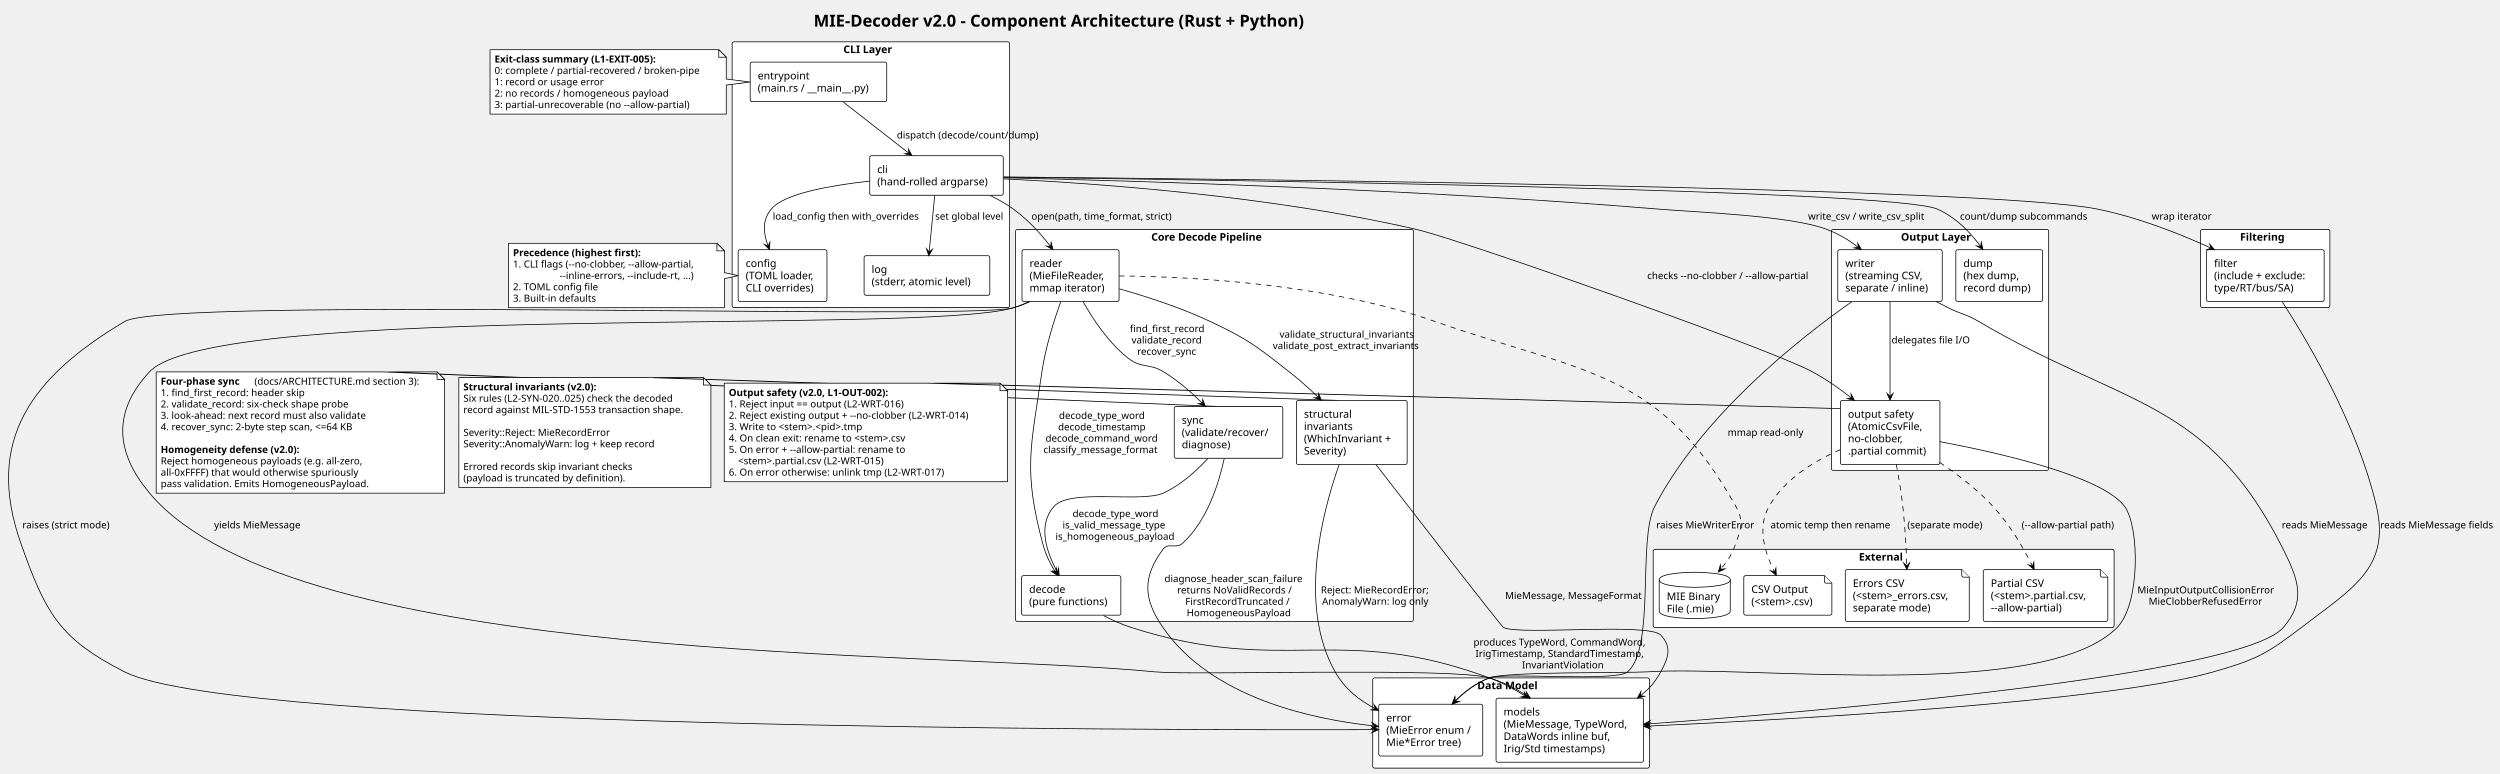
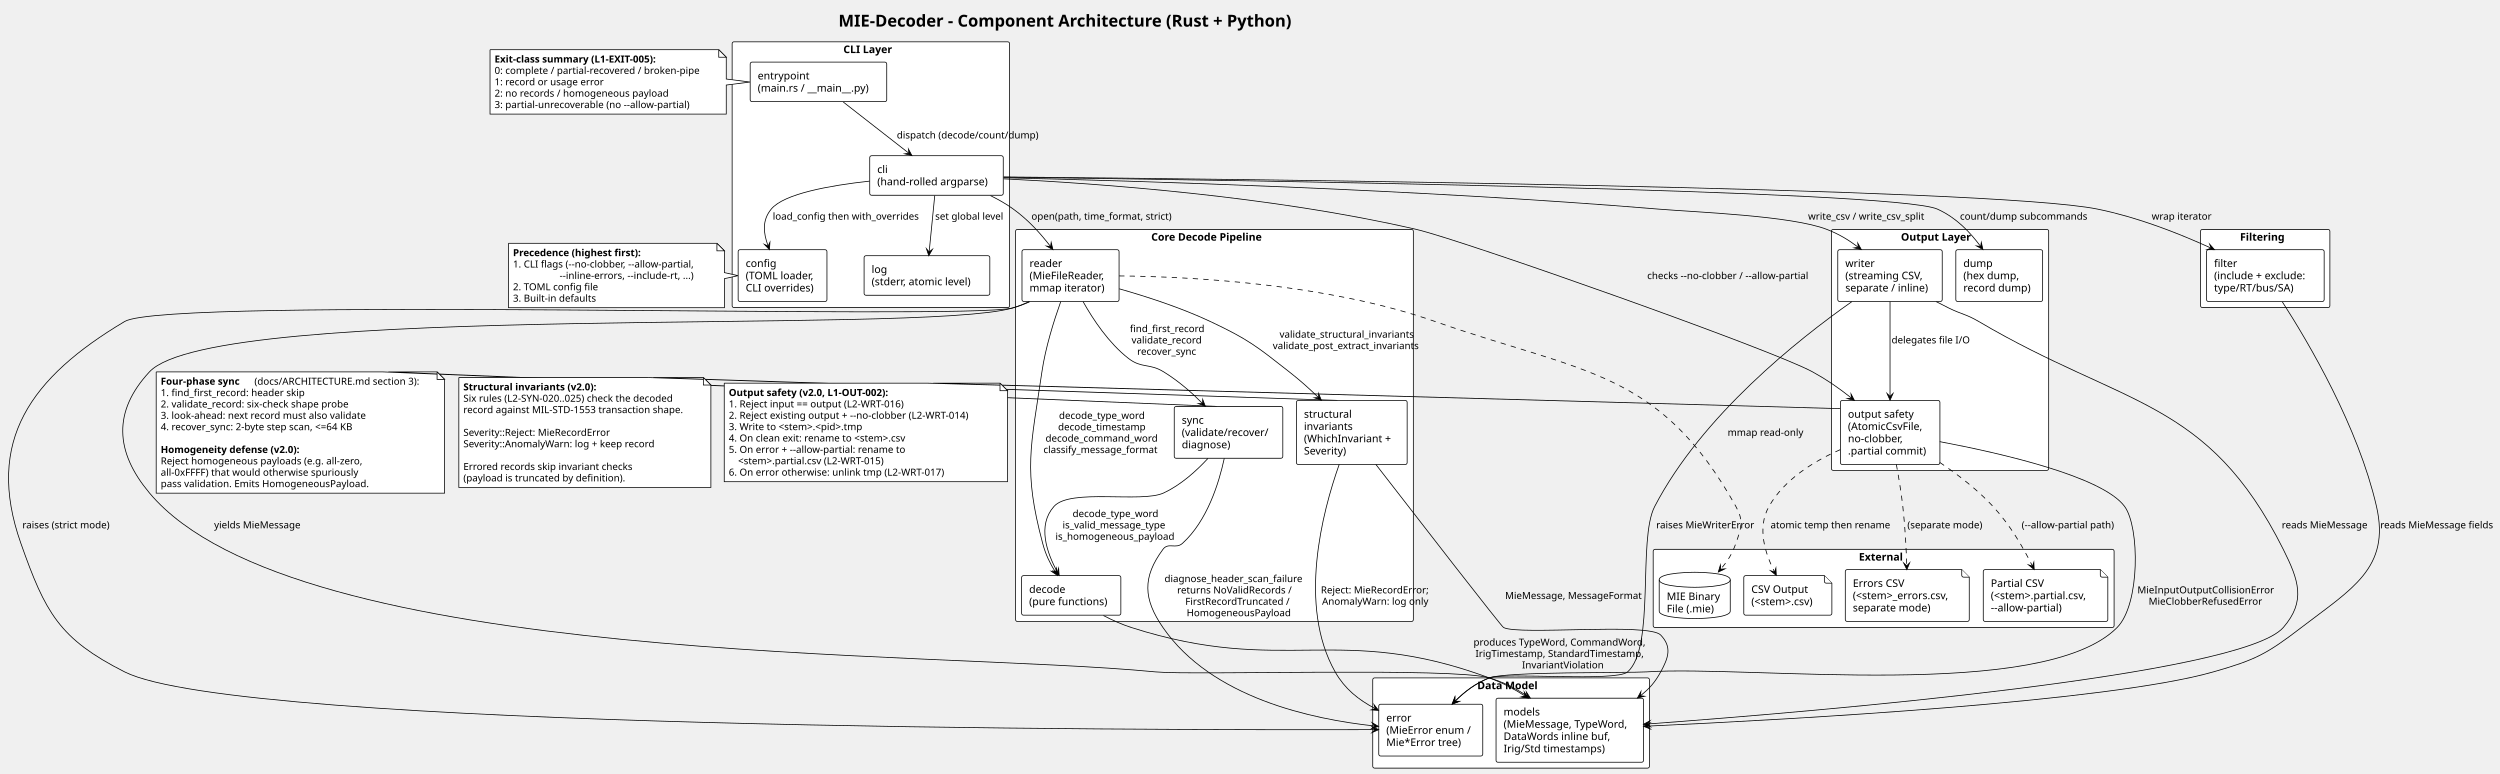
<svg xmlns="http://www.w3.org/2000/svg" contentStyleType="text/css" data-diagram-type="DESCRIPTION" height="1029px" preserveAspectRatio="none" style="width:3325px;height:1029px;background:#FFFFFF;" version="1.1" viewBox="0 0 3325 1029" width="3325px" zoomAndPan="magnify">
  <defs />
  <g>
    <g class="title" data-source-line="6">
-       <text fill="#000000" font-family="Verdana" font-size="22" font-weight="700" lengthAdjust="spacing" textLength="751.685" x="1082.158" y="35.421">MIE-Decoder v2.0 - Component Architecture (Rust + Python)</text>
+       <text fill="#000000" font-family="Verdana" font-size="22" font-weight="700" lengthAdjust="spacing" textLength="685.747" x="1115.126" y="35.421">MIE-Decoder - Component Architecture (Rust + Python)</text>
    </g>
    <g class="cluster" data-qualified-name="CLI Layer" data-source-line="17" id="ent0001">
      <rect fill="#FFFFFF" height="353.5" rx="2.5" ry="2.5" style="stroke:#000000;stroke-width:1;" width="369" x="973.741" y="55.609" />
      <text fill="#000000" font-family="Verdana" font-size="14" font-weight="700" lengthAdjust="spacing" textLength="73.172" x="1121.655" y="70.605">CLI Layer</text>
    </g>
    <g class="cluster" data-qualified-name="Core Decode Pipeline" data-source-line="24" id="ent0006">
      <rect fill="#FFFFFF" height="521.5" rx="2.5" ry="2.5" style="stroke:#000000;stroke-width:1;" width="529" x="1350.741" y="305.109" />
      <text fill="#000000" font-family="Verdana" font-size="14" font-weight="700" lengthAdjust="spacing" textLength="168.226" x="1531.128" y="320.104">Core Decode Pipeline</text>
    </g>
    <g class="cluster" data-qualified-name="Filtering" data-source-line="31" id="ent0011">
      <rect fill="#FFFFFF" height="104" rx="2.5" ry="2.5" style="stroke:#000000;stroke-width:1;" width="172" x="2926.741" y="305.109" />
      <text fill="#000000" font-family="Verdana" font-size="14" font-weight="700" lengthAdjust="spacing" textLength="67.04" x="2979.221" y="320.104">Filtering</text>
    </g>
    <g class="cluster" data-qualified-name="Data Model" data-source-line="35" id="ent0013">
      <rect fill="#FFFFFF" height="120" rx="2.5" ry="2.5" style="stroke:#000000;stroke-width:1;" width="368" x="1825.741" y="901.609" />
      <text fill="#000000" font-family="Verdana" font-size="14" font-weight="700" lengthAdjust="spacing" textLength="89.947" x="1964.767" y="916.605">Data Model</text>
    </g>
    <g class="cluster" data-qualified-name="Output Layer" data-source-line="40" id="ent0016">
      <rect fill="#FFFFFF" height="320.5" rx="2.5" ry="2.5" style="stroke:#000000;stroke-width:1;" width="289" x="2435.741" y="305.109" />
      <text fill="#000000" font-family="Verdana" font-size="14" font-weight="700" lengthAdjust="spacing" textLength="104.009" x="2528.237" y="320.104">Output Layer</text>
    </g>
    <g class="cluster" data-qualified-name="External" data-source-line="46" id="ent0020">
      <rect fill="#FFFFFF" height="104" rx="2.5" ry="2.5" style="stroke:#000000;stroke-width:1;" width="613" x="2198.741" y="730.609" />
      <text fill="#000000" font-family="Verdana" font-size="14" font-weight="700" lengthAdjust="spacing" textLength="65.898" x="2472.292" y="745.605">External</text>
    </g>
    <g class="entity" data-qualified-name="GMN52" data-source-line="104" id="ent0053">
      <path d="M207.741,494.609 L207.741,655.938 A0,0 0 0 0 207.741,655.938 L591.313,655.938 A0,0 0 0 0 591.313,655.938 L591.313,504.609 L581.313,494.609 L516.564,494.609 L1618.126,540.526 L508.564,494.609 L207.741,494.609 A0,0 0 0 0 207.741,494.609" fill="#FFFFFF" style="stroke:#000000;stroke-width:1;" />
      <path d="M581.313,494.609 L581.313,504.609 L591.313,504.609 L581.313,494.609" fill="#FFFFFF" style="stroke:#000000;stroke-width:1;" />
      <text fill="#000000" font-family="Verdana" font-size="13" font-weight="700" lengthAdjust="spacing" textLength="120.46" x="213.741" y="511.676">Four-phase sync</text>
      <text fill="#000000" font-family="Verdana" font-size="13" lengthAdjust="spacing" textLength="237.98" x="338.333" y="511.676">(docs/ARCHITECTURE.md section 3):</text>
      <text fill="#000000" font-family="Verdana" font-size="13" lengthAdjust="spacing" textLength="206.267" x="213.741" y="526.809">1. find_first_record: header skip</text>
      <text fill="#000000" font-family="Verdana" font-size="13" lengthAdjust="spacing" textLength="271.908" x="213.741" y="541.942">2. validate_record: six-check shape probe</text>
      <text fill="#000000" font-family="Verdana" font-size="13" lengthAdjust="spacing" textLength="296.08" x="213.741" y="557.075">3. look-ahead: next record must also validate</text>
      <text fill="#000000" font-family="Verdana" font-size="13" lengthAdjust="spacing" textLength="287.562" x="213.741" y="572.207">4. recover_sync: 2-byte step scan, &lt;=64 KB</text>
      <text fill="#000000" font-family="Verdana" font-size="13" lengthAdjust="spacing" textLength="4.132" x="213.741" y="587.34"> </text>
      <text fill="#000000" font-family="Verdana" font-size="13" font-weight="700" lengthAdjust="spacing" textLength="213.668" x="213.741" y="602.473">Homogeneity defense (v2.0):</text>
      <text fill="#000000" font-family="Verdana" font-size="13" lengthAdjust="spacing" textLength="289.866" x="213.741" y="617.606">Reject homogeneous payloads (e.g. all-zero,</text>
      <text fill="#000000" font-family="Verdana" font-size="13" lengthAdjust="spacing" textLength="282.585" x="213.741" y="632.739">all-0xFFFF) that would otherwise spuriously</text>
      <text fill="#000000" font-family="Verdana" font-size="13" lengthAdjust="spacing" textLength="295.871" x="213.741" y="647.872">pass validation. Emits HomogeneousPayload.</text>
    </g>
    <g class="entity" data-qualified-name="GMN55" data-source-line="117" id="ent0056">
      <path d="M610.241,502.109 L610.241,648.305 A0,0 0 0 0 610.241,648.305 L945.476,648.305 A0,0 0 0 0 945.476,648.305 L945.476,512.109 L935.476,502.109 L869.004,502.109 L1778.753,532.53 L861.004,502.109 L610.241,502.109 A0,0 0 0 0 610.241,502.109" fill="#FFFFFF" style="stroke:#000000;stroke-width:1;" />
      <path d="M935.476,502.109 L935.476,512.109 L945.476,512.109 L935.476,502.109" fill="#FFFFFF" style="stroke:#000000;stroke-width:1;" />
      <text fill="#000000" font-family="Verdana" font-size="13" font-weight="700" lengthAdjust="spacing" textLength="205.499" x="616.241" y="519.176">Structural invariants (v2.0):</text>
      <text fill="#000000" font-family="Verdana" font-size="13" lengthAdjust="spacing" textLength="306.281" x="616.241" y="534.309">Six rules (L2-SYN-020..025) check the decoded</text>
      <text fill="#000000" font-family="Verdana" font-size="13" lengthAdjust="spacing" textLength="314.234" x="616.241" y="549.442">record against MIL-STD-1553 transaction shape.</text>
      <text fill="#000000" font-family="Verdana" font-size="13" lengthAdjust="spacing" textLength="4.132" x="616.241" y="564.575"> </text>
      <text fill="#000000" font-family="Verdana" font-size="13" lengthAdjust="spacing" textLength="212.602" x="616.241" y="579.707">Severity::Reject: MieRecordError</text>
      <text fill="#000000" font-family="Verdana" font-size="13" lengthAdjust="spacing" textLength="279.31" x="616.241" y="594.84">Severity::AnomalyWarn: log + keep record</text>
      <text fill="#000000" font-family="Verdana" font-size="13" lengthAdjust="spacing" textLength="4.132" x="616.241" y="609.973"> </text>
      <text fill="#000000" font-family="Verdana" font-size="13" lengthAdjust="spacing" textLength="242.563" x="616.241" y="625.106">Errored records skip invariant checks</text>
      <text fill="#000000" font-family="Verdana" font-size="13" lengthAdjust="spacing" textLength="233.403" x="616.241" y="640.239">(payload is truncated by definition).</text>
    </g>
    <g class="entity" data-qualified-name="GMN58" data-source-line="129" id="ent0059">
      <path d="M963.241,509.609 L963.241,640.672 A0,0 0 0 0 963.241,640.672 L1340.008,640.672 A0,0 0 0 0 1340.008,640.672 L1340.008,519.609 L1330.008,509.609 L1241.271,509.609 L2447.488,543.507 L1233.271,509.609 L963.241,509.609 A0,0 0 0 0 963.241,509.609" fill="#FFFFFF" style="stroke:#000000;stroke-width:1;" />
      <path d="M1330.008,509.609 L1330.008,519.609 L1340.008,519.609 L1330.008,509.609" fill="#FFFFFF" style="stroke:#000000;stroke-width:1;" />
      <text fill="#000000" font-family="Verdana" font-size="13" font-weight="700" lengthAdjust="spacing" textLength="249.799" x="969.241" y="526.676">Output safety (v2.0, L1-OUT-002):</text>
      <text fill="#000000" font-family="Verdana" font-size="13" lengthAdjust="spacing" textLength="286.527" x="969.241" y="541.809">1. Reject input == output       (L2-WRT-016)</text>
      <text fill="#000000" font-family="Verdana" font-size="13" lengthAdjust="spacing" textLength="355.767" x="969.241" y="556.942">2. Reject existing output + --no-clobber  (L2-WRT-014)</text>
      <text fill="#000000" font-family="Verdana" font-size="13" lengthAdjust="spacing" textLength="203.252" x="969.241" y="572.075">3. Write to &lt;stem&gt;.&lt;pid&gt;.tmp</text>
      <text fill="#000000" font-family="Verdana" font-size="13" lengthAdjust="spacing" textLength="262.736" x="969.241" y="587.207">4. On clean exit: rename to &lt;stem&gt;.csv</text>
      <text fill="#000000" font-family="Verdana" font-size="13" lengthAdjust="spacing" textLength="255.887" x="969.241" y="602.34">5. On error + --allow-partial: rename to</text>
      <text fill="#000000" font-family="Verdana" font-size="13" lengthAdjust="spacing" textLength="277.71" x="981.638" y="617.473">&lt;stem&gt;.partial.csv               (L2-WRT-015)</text>
      <text fill="#000000" font-family="Verdana" font-size="13" lengthAdjust="spacing" textLength="314.977" x="969.241" y="632.606">6. On error otherwise: unlink tmp  (L2-WRT-017)</text>
    </g>
    <g class="entity" data-qualified-name="GMN61" data-source-line="140" id="ent0062">
      <path d="M676.241,323.609 L676.241,409.273 A0,0 0 0 0 676.241,409.273 L963.5,409.273 A0,0 0 0 0 963.5,409.273 L963.5,370.609 L981.586,366.609 L963.5,362.609 L963.5,333.609 L953.5,323.609 L676.241,323.609 A0,0 0 0 0 676.241,323.609" fill="#FFFFFF" style="stroke:#000000;stroke-width:1;" />
      <path d="M953.5,323.609 L953.5,333.609 L963.5,333.609 L953.5,323.609" fill="#FFFFFF" style="stroke:#000000;stroke-width:1;" />
      <text fill="#000000" font-family="Verdana" font-size="13" font-weight="700" lengthAdjust="spacing" textLength="196.828" x="682.241" y="340.676">Precedence (highest first):</text>
      <text fill="#000000" font-family="Verdana" font-size="13" lengthAdjust="spacing" textLength="266.259" x="682.241" y="355.809">1. CLI flags  (--no-clobber, --allow-partial,</text>
      <text fill="#000000" font-family="Verdana" font-size="13" lengthAdjust="spacing" textLength="193.756" x="744.226" y="370.942">--inline-errors, --include-rt, ...)</text>
      <text fill="#000000" font-family="Verdana" font-size="13" lengthAdjust="spacing" textLength="121.012" x="682.241" y="386.075">2. TOML config file</text>
      <text fill="#000000" font-family="Verdana" font-size="13" lengthAdjust="spacing" textLength="119.203" x="682.241" y="401.207">3. Built-in defaults</text>
    </g>
    <g class="entity" data-qualified-name="GMN64" data-source-line="148" id="ent0065">
      <path d="M651.741,66.109 L651.741,151.773 A0,0 0 0 0 651.741,151.773 L965.927,151.773 A0,0 0 0 0 965.927,151.773 L965.927,113.109 L997.62,109.109 L965.927,105.109 L965.927,76.109 L955.927,66.109 L651.741,66.109 A0,0 0 0 0 651.741,66.109" fill="#FFFFFF" style="stroke:#000000;stroke-width:1;" />
      <path d="M955.927,66.109 L955.927,76.109 L965.927,76.109 L955.927,66.109" fill="#FFFFFF" style="stroke:#000000;stroke-width:1;" />
      <text fill="#000000" font-family="Verdana" font-size="13" font-weight="700" lengthAdjust="spacing" textLength="251.481" x="657.741" y="83.176">Exit-class summary (L1-EXIT-005):</text>
      <text fill="#000000" font-family="Verdana" font-size="13" lengthAdjust="spacing" textLength="293.185" x="657.741" y="98.309">0: complete / partial-recovered / broken-pipe</text>
      <text fill="#000000" font-family="Verdana" font-size="13" lengthAdjust="spacing" textLength="155.733" x="657.741" y="113.442">1: record or usage error</text>
      <text fill="#000000" font-family="Verdana" font-size="13" lengthAdjust="spacing" textLength="246.657" x="657.741" y="128.575">2: no records / homogeneous payload</text>
      <text fill="#000000" font-family="Verdana" font-size="13" lengthAdjust="spacing" textLength="281.411" x="657.741" y="143.708">3: partial-unrecoverable (no --allow-partial)</text>
    </g>
    <g class="entity" data-qualified-name="CLI Layer.main" data-source-line="18" id="ent0002">
      <rect fill="#FFFFFF" height="52.594" rx="2.5" ry="2.5" style="stroke:#000000;stroke-width:1;" width="181.622" x="997.741" y="82.609" />
      <text fill="#000000" font-family="Verdana" font-size="14" lengthAdjust="spacing" textLength="72.721" x="1007.741" y="105.605">entrypoint</text>
      <text fill="#000000" font-family="Verdana" font-size="14" lengthAdjust="spacing" textLength="161.622" x="1007.741" y="121.901">(main.rs / __main__.py)</text>
    </g>
    <g class="entity" data-qualified-name="CLI Layer.cli" data-source-line="19" id="ent0003">
      <rect fill="#FFFFFF" height="52.594" rx="2.5" ry="2.5" style="stroke:#000000;stroke-width:1;" width="177.589" x="1156.741" y="207.109" />
      <text fill="#000000" font-family="Verdana" font-size="14" lengthAdjust="spacing" textLength="15.477" x="1166.741" y="230.105">cli</text>
      <text fill="#000000" font-family="Verdana" font-size="14" lengthAdjust="spacing" textLength="157.589" x="1166.741" y="246.401">(hand-rolled argparse)</text>
    </g>
    <g class="entity" data-qualified-name="CLI Layer.logmod" data-source-line="20" id="ent0004">
      <rect fill="#FFFFFF" height="52.594" rx="2.5" ry="2.5" style="stroke:#000000;stroke-width:1;" width="167.219" x="1149.241" y="340.109" />
      <text fill="#000000" font-family="Verdana" font-size="14" lengthAdjust="spacing" textLength="21.342" x="1159.241" y="363.104">log</text>
      <text fill="#000000" font-family="Verdana" font-size="14" lengthAdjust="spacing" textLength="147.219" x="1159.241" y="379.401">(stderr, atomic level)</text>
    </g>
    <g class="entity" data-qualified-name="CLI Layer.config" data-source-line="21" id="ent0005">
      <rect fill="#FFFFFF" height="68.891" rx="2.5" ry="2.5" style="stroke:#000000;stroke-width:1;" width="118.103" x="981.741" y="332.109" />
      <text fill="#000000" font-family="Verdana" font-size="14" lengthAdjust="spacing" textLength="42.841" x="991.741" y="355.104">config</text>
      <text fill="#000000" font-family="Verdana" font-size="14" lengthAdjust="spacing" textLength="98.103" x="991.741" y="371.401">(TOML loader,</text>
      <text fill="#000000" font-family="Verdana" font-size="14" lengthAdjust="spacing" textLength="97.275" x="991.741" y="387.698">CLI overrides)</text>
    </g>
    <g class="entity" data-qualified-name="Core Decode Pipeline.reader" data-source-line="25" id="ent0007">
      <rect fill="#FFFFFF" height="68.891" rx="2.5" ry="2.5" style="stroke:#000000;stroke-width:1;" width="129.115" x="1359.241" y="332.109" />
      <text fill="#000000" font-family="Verdana" font-size="14" lengthAdjust="spacing" textLength="46.204" x="1369.241" y="355.104">reader</text>
      <text fill="#000000" font-family="Verdana" font-size="14" lengthAdjust="spacing" textLength="109.115" x="1369.241" y="371.401">(MieFileReader,</text>
      <text fill="#000000" font-family="Verdana" font-size="14" lengthAdjust="spacing" textLength="106.791" x="1369.241" y="387.698">mmap iterator)</text>
    </g>
    <g class="entity" data-qualified-name="Core Decode Pipeline.decode" data-source-line="26" id="ent0008">
      <rect fill="#FFFFFF" height="52.594" rx="2.5" ry="2.5" style="stroke:#000000;stroke-width:1;" width="131.986" x="1358.741" y="765.609" />
      <text fill="#000000" font-family="Verdana" font-size="14" lengthAdjust="spacing" textLength="51.263" x="1368.741" y="788.605">decode</text>
      <text fill="#000000" font-family="Verdana" font-size="14" lengthAdjust="spacing" textLength="111.986" x="1368.741" y="804.901">(pure functions)</text>
    </g>
    <g class="entity" data-qualified-name="Core Decode Pipeline.sync" data-source-line="27" id="ent0009">
      <rect fill="#FFFFFF" height="68.891" rx="2.5" ry="2.5" style="stroke:#000000;stroke-width:1;" width="144.394" x="1561.741" y="540.609" />
      <text fill="#000000" font-family="Verdana" font-size="14" lengthAdjust="spacing" textLength="32.149" x="1571.741" y="563.605">sync</text>
      <text fill="#000000" font-family="Verdana" font-size="14" lengthAdjust="spacing" textLength="124.394" x="1571.741" y="579.901">(validate/recover/</text>
      <text fill="#000000" font-family="Verdana" font-size="14" lengthAdjust="spacing" textLength="69.05" x="1571.741" y="596.198">diagnose)</text>
    </g>
    <g class="entity" data-qualified-name="Core Decode Pipeline.invariants" data-source-line="28" id="ent0010">
      <rect fill="#FFFFFF" height="85.188" rx="2.5" ry="2.5" style="stroke:#000000;stroke-width:1;" width="147.272" x="1724.241" y="532.609" />
      <text fill="#000000" font-family="Verdana" font-size="14" lengthAdjust="spacing" textLength="67.696" x="1734.241" y="555.605">structural</text>
      <text fill="#000000" font-family="Verdana" font-size="14" lengthAdjust="spacing" textLength="69.508" x="1734.241" y="571.901">invariants</text>
      <text fill="#000000" font-family="Verdana" font-size="14" lengthAdjust="spacing" textLength="127.272" x="1734.241" y="588.198">(WhichInvariant +</text>
      <text fill="#000000" font-family="Verdana" font-size="14" lengthAdjust="spacing" textLength="63.28" x="1734.241" y="604.495">Severity)</text>
    </g>
    <g class="entity" data-qualified-name="Filtering.filters" data-source-line="32" id="ent0012">
      <rect fill="#FFFFFF" height="68.891" rx="2.5" ry="2.5" style="stroke:#000000;stroke-width:1;" width="156.391" x="2934.741" y="332.109" />
      <text fill="#000000" font-family="Verdana" font-size="14" lengthAdjust="spacing" textLength="32.566" x="2944.741" y="355.104">filter</text>
      <text fill="#000000" font-family="Verdana" font-size="14" lengthAdjust="spacing" textLength="136.391" x="2944.741" y="371.401">(include + exclude:</text>
      <text fill="#000000" font-family="Verdana" font-size="14" lengthAdjust="spacing" textLength="112.684" x="2944.741" y="387.698">type/RT/bus/SA)</text>
    </g>
    <g class="entity" data-qualified-name="Data Model.models" data-source-line="36" id="ent0014">
      <rect fill="#FFFFFF" height="85.188" rx="2.5" ry="2.5" style="stroke:#000000;stroke-width:1;" width="196.142" x="1989.741" y="928.609" />
      <text fill="#000000" font-family="Verdana" font-size="14" lengthAdjust="spacing" textLength="50.887" x="1999.741" y="951.605">models</text>
      <text fill="#000000" font-family="Verdana" font-size="14" lengthAdjust="spacing" textLength="176.142" x="1999.741" y="967.901">(MieMessage, TypeWord,</text>
      <text fill="#000000" font-family="Verdana" font-size="14" lengthAdjust="spacing" textLength="151.84" x="1999.741" y="984.198">DataWords inline buf,</text>
      <text fill="#000000" font-family="Verdana" font-size="14" lengthAdjust="spacing" textLength="143.363" x="1999.741" y="1000.495">Irig/Std timestamps)</text>
    </g>
    <g class="entity" data-qualified-name="Data Model.errors" data-source-line="37" id="ent0015">
      <rect fill="#FFFFFF" height="68.891" rx="2.5" ry="2.5" style="stroke:#000000;stroke-width:1;" width="138.337" x="1833.741" y="936.609" />
      <text fill="#000000" font-family="Verdana" font-size="14" lengthAdjust="spacing" textLength="34.446" x="1843.741" y="959.605">error</text>
      <text fill="#000000" font-family="Verdana" font-size="14" lengthAdjust="spacing" textLength="118.337" x="1843.741" y="975.901">(MieError enum /</text>
      <text fill="#000000" font-family="Verdana" font-size="14" lengthAdjust="spacing" textLength="104.644" x="1843.741" y="992.198">Mie*Error tree)</text>
    </g>
    <g class="entity" data-qualified-name="Output Layer.writer" data-source-line="41" id="ent0017">
      <rect fill="#FFFFFF" height="68.891" rx="2.5" ry="2.5" style="stroke:#000000;stroke-width:1;" width="138.918" x="2444.241" y="332.109" />
      <text fill="#000000" font-family="Verdana" font-size="14" lengthAdjust="spacing" textLength="40.954" x="2454.241" y="355.104">writer</text>
      <text fill="#000000" font-family="Verdana" font-size="14" lengthAdjust="spacing" textLength="113.62" x="2454.241" y="371.401">(streaming CSV,</text>
      <text fill="#000000" font-family="Verdana" font-size="14" lengthAdjust="spacing" textLength="118.918" x="2454.241" y="387.698">separate / inline)</text>
    </g>
    <g class="entity" data-qualified-name="Output Layer.outsafe" data-source-line="42" id="ent0018">
      <rect fill="#FFFFFF" height="85.188" rx="2.5" ry="2.5" style="stroke:#000000;stroke-width:1;" width="132.349" x="2447.741" y="532.609" />
      <text fill="#000000" font-family="Verdana" font-size="14" lengthAdjust="spacing" textLength="93.816" x="2457.741" y="555.605">output safety</text>
      <text fill="#000000" font-family="Verdana" font-size="14" lengthAdjust="spacing" textLength="108.568" x="2457.741" y="571.901">(AtomicCsvFile,</text>
      <text fill="#000000" font-family="Verdana" font-size="14" lengthAdjust="spacing" textLength="79.235" x="2457.741" y="588.198">no-clobber,</text>
      <text fill="#000000" font-family="Verdana" font-size="14" lengthAdjust="spacing" textLength="112.349" x="2457.741" y="604.495">.partial commit)</text>
    </g>
    <g class="entity" data-qualified-name="Output Layer.dump" data-source-line="43" id="ent0019">
      <rect fill="#FFFFFF" height="68.891" rx="2.5" ry="2.5" style="stroke:#000000;stroke-width:1;" width="115.471" x="2601.241" y="332.109" />
      <text fill="#000000" font-family="Verdana" font-size="14" lengthAdjust="spacing" textLength="40.284" x="2611.241" y="355.104">dump</text>
      <text fill="#000000" font-family="Verdana" font-size="14" lengthAdjust="spacing" textLength="80.418" x="2611.241" y="371.401">(hex dump,</text>
      <text fill="#000000" font-family="Verdana" font-size="14" lengthAdjust="spacing" textLength="95.471" x="2611.241" y="387.698">record dump)</text>
    </g>
    <g class="entity" data-qualified-name="External.mie_file" data-source-line="47" id="ent0021">
      <path d="M2206.741,771.109 C2206.741,761.109 2253.987,761.109 2253.987,761.109 C2253.987,761.109 2301.232,761.109 2301.232,771.109 L2301.232,812.703 C2301.232,822.703 2253.987,822.703 2253.987,822.703 C2253.987,822.703 2206.741,822.703 2206.741,812.703 L2206.741,771.109" fill="#FFFFFF" style="stroke:#000000;stroke-width:1;" />
      <path d="M2206.741,771.109 C2206.741,781.109 2253.987,781.109 2253.987,781.109 C2253.987,781.109 2301.232,781.109 2301.232,771.109" fill="none" style="stroke:#000000;stroke-width:1;" />
      <text fill="#000000" font-family="Verdana" font-size="14" lengthAdjust="spacing" textLength="74.491" x="2216.741" y="798.105">MIE Binary</text>
      <text fill="#000000" font-family="Verdana" font-size="14" lengthAdjust="spacing" textLength="70.41" x="2216.741" y="814.401">File (.mie)</text>
    </g>
    <g class="entity" data-qualified-name="External.csv_file" data-source-line="48" id="ent0022">
      <path d="M2319.241,768.109 L2319.241,815.703 A2.5,2.5 0 0 0 2321.741,818.203 L2433.887,818.203 A2.5,2.5 0 0 0 2436.387,815.703 L2436.387,775.609 L2426.387,765.609 L2321.741,765.609 A2.5,2.5 0 0 0 2319.241,768.109" fill="#FFFFFF" style="stroke:#000000;stroke-width:1;" />
      <path d="M2426.387,765.609 L2426.387,773.109 A2.5,2.5 0 0 0 2428.887,775.609 L2436.387,775.609" fill="#FFFFFF" style="stroke:#000000;stroke-width:1;" />
      <text fill="#000000" font-family="Verdana" font-size="14" lengthAdjust="spacing" textLength="81.32" x="2329.241" y="788.605">CSV Output</text>
      <text fill="#000000" font-family="Verdana" font-size="14" lengthAdjust="spacing" textLength="97.145" x="2329.241" y="804.901">(&lt;stem&gt;.csv)</text>
    </g>
    <g class="entity" data-qualified-name="External.err_file" data-source-line="49" id="ent0023">
      <path d="M2454.241,760.109 L2454.241,824 A2.5,2.5 0 0 0 2456.741,826.5 L2616.615,826.5 A2.5,2.5 0 0 0 2619.115,824 L2619.115,767.609 L2609.115,757.609 L2456.741,757.609 A2.5,2.5 0 0 0 2454.241,760.109" fill="#FFFFFF" style="stroke:#000000;stroke-width:1;" />
      <path d="M2609.115,757.609 L2609.115,765.109 A2.5,2.5 0 0 0 2611.615,767.609 L2619.115,767.609" fill="#FFFFFF" style="stroke:#000000;stroke-width:1;" />
      <text fill="#000000" font-family="Verdana" font-size="14" lengthAdjust="spacing" textLength="74.662" x="2464.241" y="780.605">Errors CSV</text>
      <text fill="#000000" font-family="Verdana" font-size="14" lengthAdjust="spacing" textLength="144.874" x="2464.241" y="796.901">(&lt;stem&gt;_errors.csv,</text>
      <text fill="#000000" font-family="Verdana" font-size="14" lengthAdjust="spacing" textLength="111.426" x="2464.241" y="813.198">separate mode)</text>
    </g>
    <g class="entity" data-qualified-name="External.partial_file" data-source-line="50" id="ent0024">
      <path d="M2637.741,760.109 L2637.741,824 A2.5,2.5 0 0 0 2640.241,826.5 L2800.894,826.5 A2.5,2.5 0 0 0 2803.394,824 L2803.394,767.609 L2793.394,757.609 L2640.241,757.609 A2.5,2.5 0 0 0 2637.741,760.109" fill="#FFFFFF" style="stroke:#000000;stroke-width:1;" />
      <path d="M2793.394,757.609 L2793.394,765.109 A2.5,2.5 0 0 0 2795.894,767.609 L2803.394,767.609" fill="#FFFFFF" style="stroke:#000000;stroke-width:1;" />
      <text fill="#000000" font-family="Verdana" font-size="14" lengthAdjust="spacing" textLength="77.314" x="2647.741" y="780.605">Partial CSV</text>
      <text fill="#000000" font-family="Verdana" font-size="14" lengthAdjust="spacing" textLength="145.653" x="2647.741" y="796.901">(&lt;stem&gt;.partial.csv,</text>
      <text fill="#000000" font-family="Verdana" font-size="14" lengthAdjust="spacing" textLength="102.061" x="2647.741" y="813.198">--allow-partial)</text>
    </g>
    <g class="link" data-entity-1="ent0002" data-entity-2="ent0003" data-link-type="dependency" id="lnk25">
      <polygon fill="#000000" points="1212.872,206.963,1208.237,198.273,1208.93,203.887,1203.316,204.58,1212.872,206.963" style="stroke:#000000;stroke-width:1;stroke-linejoin:miter;stroke-miterlimit:10;" />
      <path d="M1121.653,135.789 C1148.449,156.696 1182.147,182.989 1208.93,203.887" fill="none" style="stroke:#000000;stroke-width:1;" />
      <text fill="#000000" font-family="Verdana" font-size="13" lengthAdjust="spacing" textLength="200.059" x="1192.741" y="184.176">dispatch (decode/count/dump)</text>
    </g>
    <g class="link" data-entity-1="ent0003" data-entity-2="ent0004" data-link-type="dependency" id="lnk26">
      <polygon fill="#000000" points="1235.272,340.105,1240.141,331.544,1235.766,335.129,1232.18,330.754,1235.272,340.105" style="stroke:#000000;stroke-width:1;stroke-linejoin:miter;stroke-miterlimit:10;" />
      <path d="M1243.204,260.178 C1240.913,283.261 1238.054,312.067 1235.766,335.129" fill="none" style="stroke:#000000;stroke-width:1;" />
      <text fill="#000000" font-family="Verdana" font-size="13" lengthAdjust="spacing" textLength="98.693" x="1243.741" y="292.176">set global level</text>
    </g>
    <g class="link" data-entity-1="ent0003" data-entity-2="ent0005" data-link-type="dependency" id="lnk27">
      <polygon fill="#000000" points="1023.37,332.015,1024.008,322.187,1021.639,327.324,1016.502,324.956,1023.37,332.015" style="stroke:#000000;stroke-width:1;stroke-linejoin:miter;stroke-miterlimit:10;" />
      <path d="M1156.528,240.903 C1103.139,246.736 1042.487,257.729 1025.741,278.109 C1013.511,292.995 1015.07,309.514 1021.639,327.324" fill="none" style="stroke:#000000;stroke-width:1;" />
      <text fill="#000000" font-family="Verdana" font-size="13" lengthAdjust="spacing" textLength="206.953" x="1027.741" y="292.176">load_config then with_overrides</text>
    </g>
    <g class="link" data-entity-1="ent0003" data-entity-2="ent0007" data-link-type="dependency" id="lnk28">
      <polygon fill="#000000" points="1400.378,331.952,1398.063,322.379,1397.33,327.988,1391.721,327.255,1400.378,331.952" style="stroke:#000000;stroke-width:1;stroke-linejoin:miter;stroke-miterlimit:10;" />
      <path d="M1317.405,260.234 C1328.016,265.409 1338.481,271.367 1347.741,278.109 C1368.073,292.914 1383.622,310.159 1397.33,327.988" fill="none" style="stroke:#000000;stroke-width:1;" />
      <text fill="#000000" font-family="Verdana" font-size="13" lengthAdjust="spacing" textLength="201.214" x="1371.741" y="292.176">open(path, time_format, strict)</text>
    </g>
    <g class="link" data-entity-1="ent0003" data-entity-2="ent0012" data-link-type="dependency" id="lnk29">
      <polygon fill="#000000" points="2945.307,332.071,2938.776,324.699,2940.757,329.998,2935.458,331.979,2945.307,332.071" style="stroke:#000000;stroke-width:1;stroke-linejoin:miter;stroke-miterlimit:10;" />
      <path d="M1334.782,235.329 C1642.144,238.06 2647.563,249.134 2789.741,278.109 C2843.94,289.155 2897.464,310.267 2940.757,329.998" fill="none" style="stroke:#000000;stroke-width:1;" />
      <text fill="#000000" font-family="Verdana" font-size="13" lengthAdjust="spacing" textLength="84.741" x="2861.741" y="292.176">wrap iterator</text>
    </g>
    <g class="link" data-entity-1="ent0003" data-entity-2="ent0017" data-link-type="dependency" id="lnk30">
      <polygon fill="#000000" points="2475.576,331.919,2470.796,323.308,2471.583,328.91,2465.981,329.697,2475.576,331.919" style="stroke:#000000;stroke-width:1;stroke-linejoin:miter;stroke-miterlimit:10;" />
      <path d="M1334.889,236.427 C1504.637,240.379 1885.882,251.623 2205.741,278.109 C2255.708,282.247 2383.034,286.882 2429.741,305.109 C2445.981,311.447 2457.981,318.658 2471.583,328.91" fill="none" style="stroke:#000000;stroke-width:1;" />
      <text fill="#000000" font-family="Verdana" font-size="13" lengthAdjust="spacing" textLength="168.086" x="2404.741" y="292.176">write_csv / write_csv_split</text>
    </g>
    <g class="link" data-entity-1="ent0003" data-entity-2="ent0019" data-link-type="dependency" id="lnk31">
      <polygon fill="#000000" points="2637.282,331.889,2635.133,322.278,2634.304,327.873,2628.708,327.044,2637.282,331.889" style="stroke:#000000;stroke-width:1;stroke-linejoin:miter;stroke-miterlimit:10;" />
      <path d="M1334.882,235.652 C1623.99,239.278 2520.272,252.535 2576.741,278.109 C2601.775,289.447 2619.815,308.34 2634.304,327.873" fill="none" style="stroke:#000000;stroke-width:1;" />
      <text fill="#000000" font-family="Verdana" font-size="13" lengthAdjust="spacing" textLength="177.519" x="2606.741" y="292.176">count/dump subcommands</text>
    </g>
    <g class="link" data-entity-1="ent0003" data-entity-2="ent0018" data-link-type="dependency" id="lnk32">
      <polygon fill="#000000" points="2466.394,532.592,2461.836,523.861,2462.48,529.481,2456.86,530.125,2466.394,532.592" style="stroke:#000000;stroke-width:1;stroke-linejoin:miter;stroke-miterlimit:10;" />
      <path d="M1334.825,237.852 C1459.172,243.866 1691.176,260.505 1883.741,305.109 C1944.362,319.151 2356.17,464.708 2410.741,494.609 C2430.056,505.193 2445.684,516.136 2462.48,529.481" fill="none" style="stroke:#000000;stroke-width:1;" />
      <text fill="#000000" font-family="Verdana" font-size="13" lengthAdjust="spacing" textLength="230.134" x="2190.741" y="371.176">checks --no-clobber / --allow-partial</text>
    </g>
    <g class="link" data-entity-1="ent0007" data-entity-2="ent0009" data-link-type="dependency" id="lnk33">
      <polygon fill="#000000" points="1603.083,540.352,1599.568,531.152,1599.556,536.809,1593.899,536.796,1603.083,540.352" style="stroke:#000000;stroke-width:1;stroke-linejoin:miter;stroke-miterlimit:10;" />
      <path d="M1440.497,401.192 C1453.915,425.089 1474.766,456.418 1500.741,476.609 C1518.401,490.337 1528.741,482.805 1547.741,494.609 C1567.948,507.164 1584.12,521.306 1599.556,536.809" fill="none" style="stroke:#000000;stroke-width:1;" />
      <text fill="#000000" font-family="Verdana" font-size="13" lengthAdjust="spacing" textLength="105.124" x="1502.741" y="441.676">find_first_record</text>
      <text fill="#000000" font-family="Verdana" font-size="13" lengthAdjust="spacing" textLength="100.737" x="1504.934" y="456.809">validate_record</text>
      <text fill="#000000" font-family="Verdana" font-size="13" lengthAdjust="spacing" textLength="85.833" x="1512.386" y="471.942">recover_sync</text>
    </g>
    <g class="link" data-entity-1="ent0007" data-entity-2="ent0008" data-link-type="dependency" id="lnk34">
      <polygon fill="#000000" points="1406.525,765.412,1405.166,755.657,1403.883,761.167,1398.374,759.884,1406.525,765.412" style="stroke:#000000;stroke-width:1;stroke-linejoin:miter;stroke-miterlimit:10;" />
      <path d="M1410.757,401.23 C1401.728,426.485 1390.492,462.16 1385.741,494.609 C1371.062,594.875 1360.621,624.699 1386.741,722.609 C1390.772,737.721 1396.208,748.833 1403.883,761.167" fill="none" style="stroke:#000000;stroke-width:1;" />
      <text fill="#000000" font-family="Verdana" font-size="13" lengthAdjust="spacing" textLength="121.824" x="1408.419" y="557.176">decode_type_word</text>
      <text fill="#000000" font-family="Verdana" font-size="13" lengthAdjust="spacing" textLength="124.224" x="1407.219" y="572.309">decode_timestamp</text>
      <text fill="#000000" font-family="Verdana" font-size="13" lengthAdjust="spacing" textLength="157.669" x="1390.496" y="587.442">decode_command_word</text>
      <text fill="#000000" font-family="Verdana" font-size="13" lengthAdjust="spacing" textLength="163.179" x="1387.741" y="602.575">classify_message_format</text>
    </g>
    <g class="link" data-entity-1="ent0007" data-entity-2="ent0010" data-link-type="dependency" id="lnk35">
      <polygon fill="#000000" points="1757.391,532.405,1753.71,523.269,1753.8,528.926,1748.144,529.015,1757.391,532.405" style="stroke:#000000;stroke-width:1;stroke-linejoin:miter;stroke-miterlimit:10;" />
      <path d="M1488.564,384.102 C1525.036,394.462 1570.908,409.327 1609.741,427.609 C1659.826,451.188 1671.21,460.411 1714.741,494.609 C1729.333,506.073 1740.686,516.221 1753.8,528.926" fill="none" style="stroke:#000000;stroke-width:1;" />
      <text fill="#000000" font-family="Verdana" font-size="13" lengthAdjust="spacing" textLength="192.601" x="1701.771" y="449.176">validate_structural_invariants</text>
      <text fill="#000000" font-family="Verdana" font-size="13" lengthAdjust="spacing" textLength="210.66" x="1692.741" y="464.309">validate_post_extract_invariants</text>
    </g>
    <g class="link" data-entity-1="ent0007" data-entity-2="ent0014" data-link-type="dependency" id="lnk36">
      <polygon fill="#000000" points="2035.359,928.485,2030.025,920.206,2031.178,925.744,2025.639,926.897,2035.359,928.485" style="stroke:#000000;stroke-width:1;stroke-linejoin:miter;stroke-miterlimit:10;" />
      <path d="M1368.592,401.247 C1361.432,404.543 1354.044,407.457 1346.741,409.609 C1224.054,445.77 285.78,400.887 198.741,494.609 C150.048,547.042 152.787,600.76 198.741,655.609 C392.689,887.101 1236.161,864.353 1536.741,893.609 C1585.85,898.389 1933.513,887.324 1980.741,901.609 C1999.848,907.389 2014.636,914.902 2031.178,925.744" fill="none" style="stroke:#000000;stroke-width:1;" />
      <text fill="#000000" font-family="Verdana" font-size="13" lengthAdjust="spacing" textLength="121.875" x="284.741" y="702.676">yields MieMessage</text>
    </g>
    <g class="link" data-entity-1="ent0007" data-entity-2="ent0015" data-link-type="dependency" id="lnk37">
      <polygon fill="#000000" points="1833.653,970.4,1824.642,966.425,1828.653,970.414,1824.664,974.425,1833.653,970.4" style="stroke:#000000;stroke-width:1;stroke-linejoin:miter;stroke-miterlimit:10;" />
      <path d="M1369.569,401.276 C1362.122,404.665 1354.399,407.594 1346.741,409.609 C1283.282,426.307 222.11,394.019 165.741,427.609 C41.397,501.707 -20.462,586.124 27.741,722.609 C60.264,814.696 78.577,849.563 165.741,893.609 C316.358,969.721 1524.278,971.248 1828.653,970.414" fill="none" style="stroke:#000000;stroke-width:1;" />
      <text fill="#000000" font-family="Verdana" font-size="13" lengthAdjust="spacing" textLength="126.814" x="29.741" y="702.676">raises (strict mode)</text>
    </g>
    <g class="link" data-entity-1="ent0009" data-entity-2="ent0008" data-link-type="dependency" id="lnk38">
      <polygon fill="#000000" points="1408.693,765.42,1407.948,755.6,1406.322,761.018,1400.904,759.392,1408.693,765.42" style="stroke:#000000;stroke-width:1;stroke-linejoin:miter;stroke-miterlimit:10;" />
      <path d="M1606.593,609.664 C1591.167,626.32 1570.428,645.084 1547.741,655.609 C1518.087,669.368 1423.396,649.121 1401.741,673.609 C1379.434,698.835 1392.2,734.785 1406.322,761.018" fill="none" style="stroke:#000000;stroke-width:1;" />
      <text fill="#000000" font-family="Verdana" font-size="13" lengthAdjust="spacing" textLength="121.824" x="1426.501" y="687.676">decode_type_word</text>
      <text fill="#000000" font-family="Verdana" font-size="13" lengthAdjust="spacing" textLength="148.484" x="1413.17" y="702.809">is_valid_message_type</text>
      <text fill="#000000" font-family="Verdana" font-size="13" lengthAdjust="spacing" textLength="167.343" x="1403.741" y="717.942">is_homogeneous_payload</text>
    </g>
    <g class="link" data-entity-1="ent0009" data-entity-2="ent0015" data-link-type="dependency" id="lnk39">
      <polygon fill="#000000" points="1833.393,966.126,1824.869,961.192,1828.422,965.595,1824.019,969.147,1833.393,966.126" style="stroke:#000000;stroke-width:1;stroke-linejoin:miter;stroke-miterlimit:10;" />
      <path d="M1628.273,609.649 C1621.14,642.843 1605.474,692.879 1572.741,722.609 C1563.792,730.738 1553.924,720.884 1546.741,730.609 C1519.28,767.79 1520.507,796.553 1546.741,834.609 C1611.206,928.122 1744.438,956.618 1828.422,965.595" fill="none" style="stroke:#000000;stroke-width:1;" />
      <text fill="#000000" font-family="Verdana" font-size="13" lengthAdjust="spacing" textLength="195.819" x="1548.741" y="774.176">diagnose_header_scan_failure</text>
      <text fill="#000000" font-family="Verdana" font-size="13" lengthAdjust="spacing" textLength="162.195" x="1565.553" y="789.309">returns NoValidRecords /</text>
      <text fill="#000000" font-family="Verdana" font-size="13" lengthAdjust="spacing" textLength="148.77" x="1576.398" y="804.442">FirstRecordTruncated /</text>
      <text fill="#000000" font-family="Verdana" font-size="13" lengthAdjust="spacing" textLength="145.082" x="1578.242" y="819.575">HomogeneousPayload</text>
    </g>
    <g class="link" data-entity-1="ent0008" data-entity-2="ent0014" data-link-type="dependency" id="lnk40">
      <polygon fill="#000000" points="2032.665,928.5,2027.258,920.268,2028.459,925.796,2022.932,926.997,2032.665,928.5" style="stroke:#000000;stroke-width:1;stroke-linejoin:miter;stroke-miterlimit:10;" />
      <path d="M1467.599,818.721 C1479.304,824.767 1492.221,830.61 1504.741,834.609 C1708.252,899.617 1780.395,827.422 1980.741,901.609 C1998.633,908.235 2012.444,915.5 2028.459,925.796" fill="none" style="stroke:#000000;stroke-width:1;" />
      <text fill="#000000" font-family="Verdana" font-size="13" lengthAdjust="spacing" textLength="243.998" x="1959.741" y="858.676">produces TypeWord, CommandWord,</text>
      <text fill="#000000" font-family="Verdana" font-size="13" lengthAdjust="spacing" textLength="238.742" x="1962.369" y="873.809">IrigTimestamp, StandardTimestamp,</text>
      <text fill="#000000" font-family="Verdana" font-size="13" lengthAdjust="spacing" textLength="114.931" x="2024.274" y="888.942">InvariantViolation</text>
    </g>
    <g class="link" data-entity-1="ent0010" data-entity-2="ent0014" data-link-type="dependency" id="lnk41">
      <polygon fill="#000000" points="2177.78,928.382,2187.342,926.02,2181.729,925.315,2182.435,919.702,2177.78,928.382" style="stroke:#000000;stroke-width:1;stroke-linejoin:miter;stroke-miterlimit:10;" />
      <path d="M1829.833,617.625 C1886.054,690.295 1996.726,833.049 1999.741,834.609 C2020.388,845.297 2192.699,827.782 2208.741,844.609 C2223.768,860.372 2219.249,874.534 2208.741,893.609 C2201.246,907.215 2194.148,915.67 2181.729,925.315" fill="none" style="stroke:#000000;stroke-width:1;" />
      <text fill="#000000" font-family="Verdana" font-size="13" lengthAdjust="spacing" textLength="191.547" x="2001.741" y="796.676">MieMessage, MessageFormat</text>
    </g>
    <g class="link" data-entity-1="ent0010" data-entity-2="ent0015" data-link-type="dependency" id="lnk42">
      <polygon fill="#000000" points="1833.513,944.828,1827.425,937.086,1829.092,942.492,1823.686,944.158,1833.513,944.828" style="stroke:#000000;stroke-width:1;stroke-linejoin:miter;stroke-miterlimit:10;" />
      <path d="M1781.167,617.624 C1758.525,681.5 1726.066,805.697 1775.741,893.609 C1788.53,916.243 1806.576,930.588 1829.092,942.492" fill="none" style="stroke:#000000;stroke-width:1;" />
      <text fill="#000000" font-family="Verdana" font-size="13" lengthAdjust="spacing" textLength="154.534" x="1756.741" y="789.176">Reject: MieRecordError;</text>
      <text fill="#000000" font-family="Verdana" font-size="13" lengthAdjust="spacing" textLength="151.385" x="1758.315" y="804.309">AnomalyWarn: log only</text>
    </g>
    <g class="link" data-entity-1="ent0012" data-entity-2="ent0014" data-link-type="dependency" id="lnk43">
      <polygon fill="#000000" points="2185.814,965.986,2194.988,969.568,2190.808,965.756,2194.62,961.576,2185.814,965.986" style="stroke:#000000;stroke-width:1;stroke-linejoin:miter;stroke-miterlimit:10;" />
      <path d="M3035.522,401.493 C3070.643,455.994 3136.49,567.769 3160.741,673.609 C3179.555,755.716 3127.569,783.33 3060.741,834.609 C3014.538,870.062 2999.741,877.622 2943.741,893.609 C2803.678,933.597 2384.322,956.859 2190.808,965.756" fill="none" style="stroke:#000000;stroke-width:1;" />
      <text fill="#000000" font-family="Verdana" font-size="13" lengthAdjust="spacing" textLength="159.225" x="3165.741" y="702.676">reads MieMessage fields</text>
    </g>
    <g class="link" data-entity-1="ent0017" data-entity-2="ent0014" data-link-type="dependency" id="lnk44">
      <polygon fill="#000000" points="2185.81,963.295,2195.08,966.622,2190.797,962.927,2194.492,958.644,2185.81,963.295" style="stroke:#000000;stroke-width:1;stroke-linejoin:miter;stroke-miterlimit:10;" />
      <path d="M2575.267,401.261 C2580.812,404.135 2586.362,406.955 2591.741,409.609 C2609.223,418.236 2614.946,417.711 2631.741,427.609 C2825.406,541.754 2936.088,529.602 3036.741,730.609 C3057.437,771.939 3067.027,799.692 3036.741,834.609 C2981.399,898.415 2422.082,945.863 2190.797,962.927" fill="none" style="stroke:#000000;stroke-width:1;" />
      <text fill="#000000" font-family="Verdana" font-size="13" lengthAdjust="spacing" textLength="120.269" x="3034.741" y="702.676">reads MieMessage</text>
    </g>
    <g class="link" data-entity-1="ent0017" data-entity-2="ent0018" data-link-type="dependency" id="lnk45">
      <polygon fill="#000000" points="2513.741,532.279,2517.741,523.279,2513.741,527.279,2509.741,523.279,2513.741,532.279" style="stroke:#000000;stroke-width:1;stroke-linejoin:miter;stroke-miterlimit:10;" />
      <path d="M2513.741,401.247 C2513.741,437.018 2513.741,488.656 2513.741,527.279" fill="none" style="stroke:#000000;stroke-width:1;" />
      <text fill="#000000" font-family="Verdana" font-size="13" lengthAdjust="spacing" textLength="110.456" x="2515.741" y="456.676">delegates file I/O</text>
    </g>
    <g class="link" data-entity-1="ent0017" data-entity-2="ent0015" data-link-type="dependency" id="lnk46">
      <polygon fill="#000000" points="1931.6,936.254,1940.809,932.764,1935.152,932.736,1935.18,927.08,1931.6,936.254" style="stroke:#000000;stroke-width:1;stroke-linejoin:miter;stroke-miterlimit:10;" />
      <path d="M2462.856,401.25 C2391.517,451.4 2263.491,552.917 2200.741,673.609 C2177.889,717.563 2201.787,860.72 2164.741,893.609 C2149.438,907.195 1999.729,893.98 1980.741,901.609 C1962.179,909.068 1948.602,919.418 1935.152,932.736" fill="none" style="stroke:#000000;stroke-width:1;" />
      <text fill="#000000" font-family="Verdana" font-size="13" lengthAdjust="spacing" textLength="137.877" x="2202.741" y="702.676">raises MieWriterError</text>
    </g>
    <g class="link" data-entity-1="ent0018" data-entity-2="ent0015" data-link-type="dependency" id="lnk47">
      <polygon fill="#000000" points="1931.218,936.568,1940.419,933.054,1934.762,933.041,1934.776,927.384,1931.218,936.568" style="stroke:#000000;stroke-width:1;stroke-linejoin:miter;stroke-miterlimit:10;" />
      <path d="M2579.91,587.4 C2662.485,602.995 2796.454,633.773 2825.741,673.609 C2845.812,700.909 2846.529,803.67 2815.741,834.609 C2717.182,933.655 2329.163,884.378 2189.741,893.609 C2166.553,895.145 2002.327,893.001 1980.741,901.609 C1961.992,909.086 1948.263,919.605 1934.762,933.041" fill="none" style="stroke:#000000;stroke-width:1;" />
      <text fill="#000000" font-family="Verdana" font-size="13" lengthAdjust="spacing" textLength="188.291" x="2842.741" y="789.176">MieInputOutputCollisionError</text>
      <text fill="#000000" font-family="Verdana" font-size="13" lengthAdjust="spacing" textLength="158.387" x="2857.693" y="804.309">MieClobberRefusedError</text>
    </g>
    <g class="link" data-entity-1="ent0007" data-entity-2="ent0021" data-link-type="dependency" id="lnk48">
      <polygon fill="#000000" points="2285.355,760.811,2294.235,756.551,2288.596,757.004,2288.143,751.365,2285.355,760.811" style="stroke:#000000;stroke-width:1;stroke-linejoin:miter;stroke-miterlimit:10;" />
      <path d="M1488.492,366.973 C1583.396,367.944 1764.625,377.079 1908.741,427.609 C2105.693,496.665 2206.908,491.432 2308.741,673.609 C2319.367,692.619 2315.968,702.066 2308.741,722.609 C2303.832,736.565 2297.988,745.972 2288.596,757.004" fill="none" style="stroke:#000000;stroke-width:1;stroke-dasharray:7,7;" />
      <text fill="#000000" font-family="Verdana" font-size="13" lengthAdjust="spacing" textLength="107.428" x="2297.741" y="579.676">mmap read-only</text>
    </g>
    <g class="link" data-entity-1="ent0018" data-entity-2="ent0022" data-link-type="dependency" id="lnk49">
      <polygon fill="#000000" points="2362.443,765.257,2361.961,755.42,2360.191,760.793,2354.819,759.023,2362.443,765.257" style="stroke:#000000;stroke-width:1;stroke-linejoin:miter;stroke-miterlimit:10;" />
      <path d="M2447.405,598.07 C2412.584,613.367 2373.034,637.596 2352.741,673.609 C2336.564,702.318 2347.627,735.883 2360.191,760.793" fill="none" style="stroke:#000000;stroke-width:1;stroke-dasharray:7,7;" />
      <text fill="#000000" font-family="Verdana" font-size="13" lengthAdjust="spacing" textLength="170.631" x="2354.741" y="702.676">atomic temp then rename</text>
    </g>
    <g class="link" data-entity-1="ent0018" data-entity-2="ent0023" data-link-type="dependency" id="lnk50">
      <polygon fill="#000000" points="2536.112,757.594,2539.841,748.478,2535.962,752.596,2531.844,748.718,2536.112,757.594" style="stroke:#000000;stroke-width:1;stroke-linejoin:miter;stroke-miterlimit:10;" />
      <path d="M2522.141,617.702 C2525.321,634.934 2528.67,655.168 2530.741,673.609 C2533.909,701.824 2535.256,729.042 2535.962,752.596" fill="none" style="stroke:#000000;stroke-width:1;stroke-dasharray:7,7;" />
      <text fill="#000000" font-family="Verdana" font-size="13" lengthAdjust="spacing" textLength="108.539" x="2536.741" y="702.676">(separate mode)</text>
    </g>
    <g class="link" data-entity-1="ent0018" data-entity-2="ent0024" data-link-type="dependency" id="lnk51">
      <polygon fill="#000000" points="2705.448,757.493,2705.02,747.653,2703.22,753.016,2697.857,751.217,2705.448,757.493" style="stroke:#000000;stroke-width:1;stroke-linejoin:miter;stroke-miterlimit:10;" />
      <path d="M2579.865,615.035 C2603.948,631.205 2630.261,651.394 2650.741,673.609 C2673.837,698.662 2690.807,728.072 2703.22,753.016" fill="none" style="stroke:#000000;stroke-width:1;stroke-dasharray:7,7;" />
      <text fill="#000000" font-family="Verdana" font-size="13" lengthAdjust="spacing" textLength="133.529" x="2688.741" y="702.676">(--allow-partial path)</text>
    </g>
  </g>
</svg>
